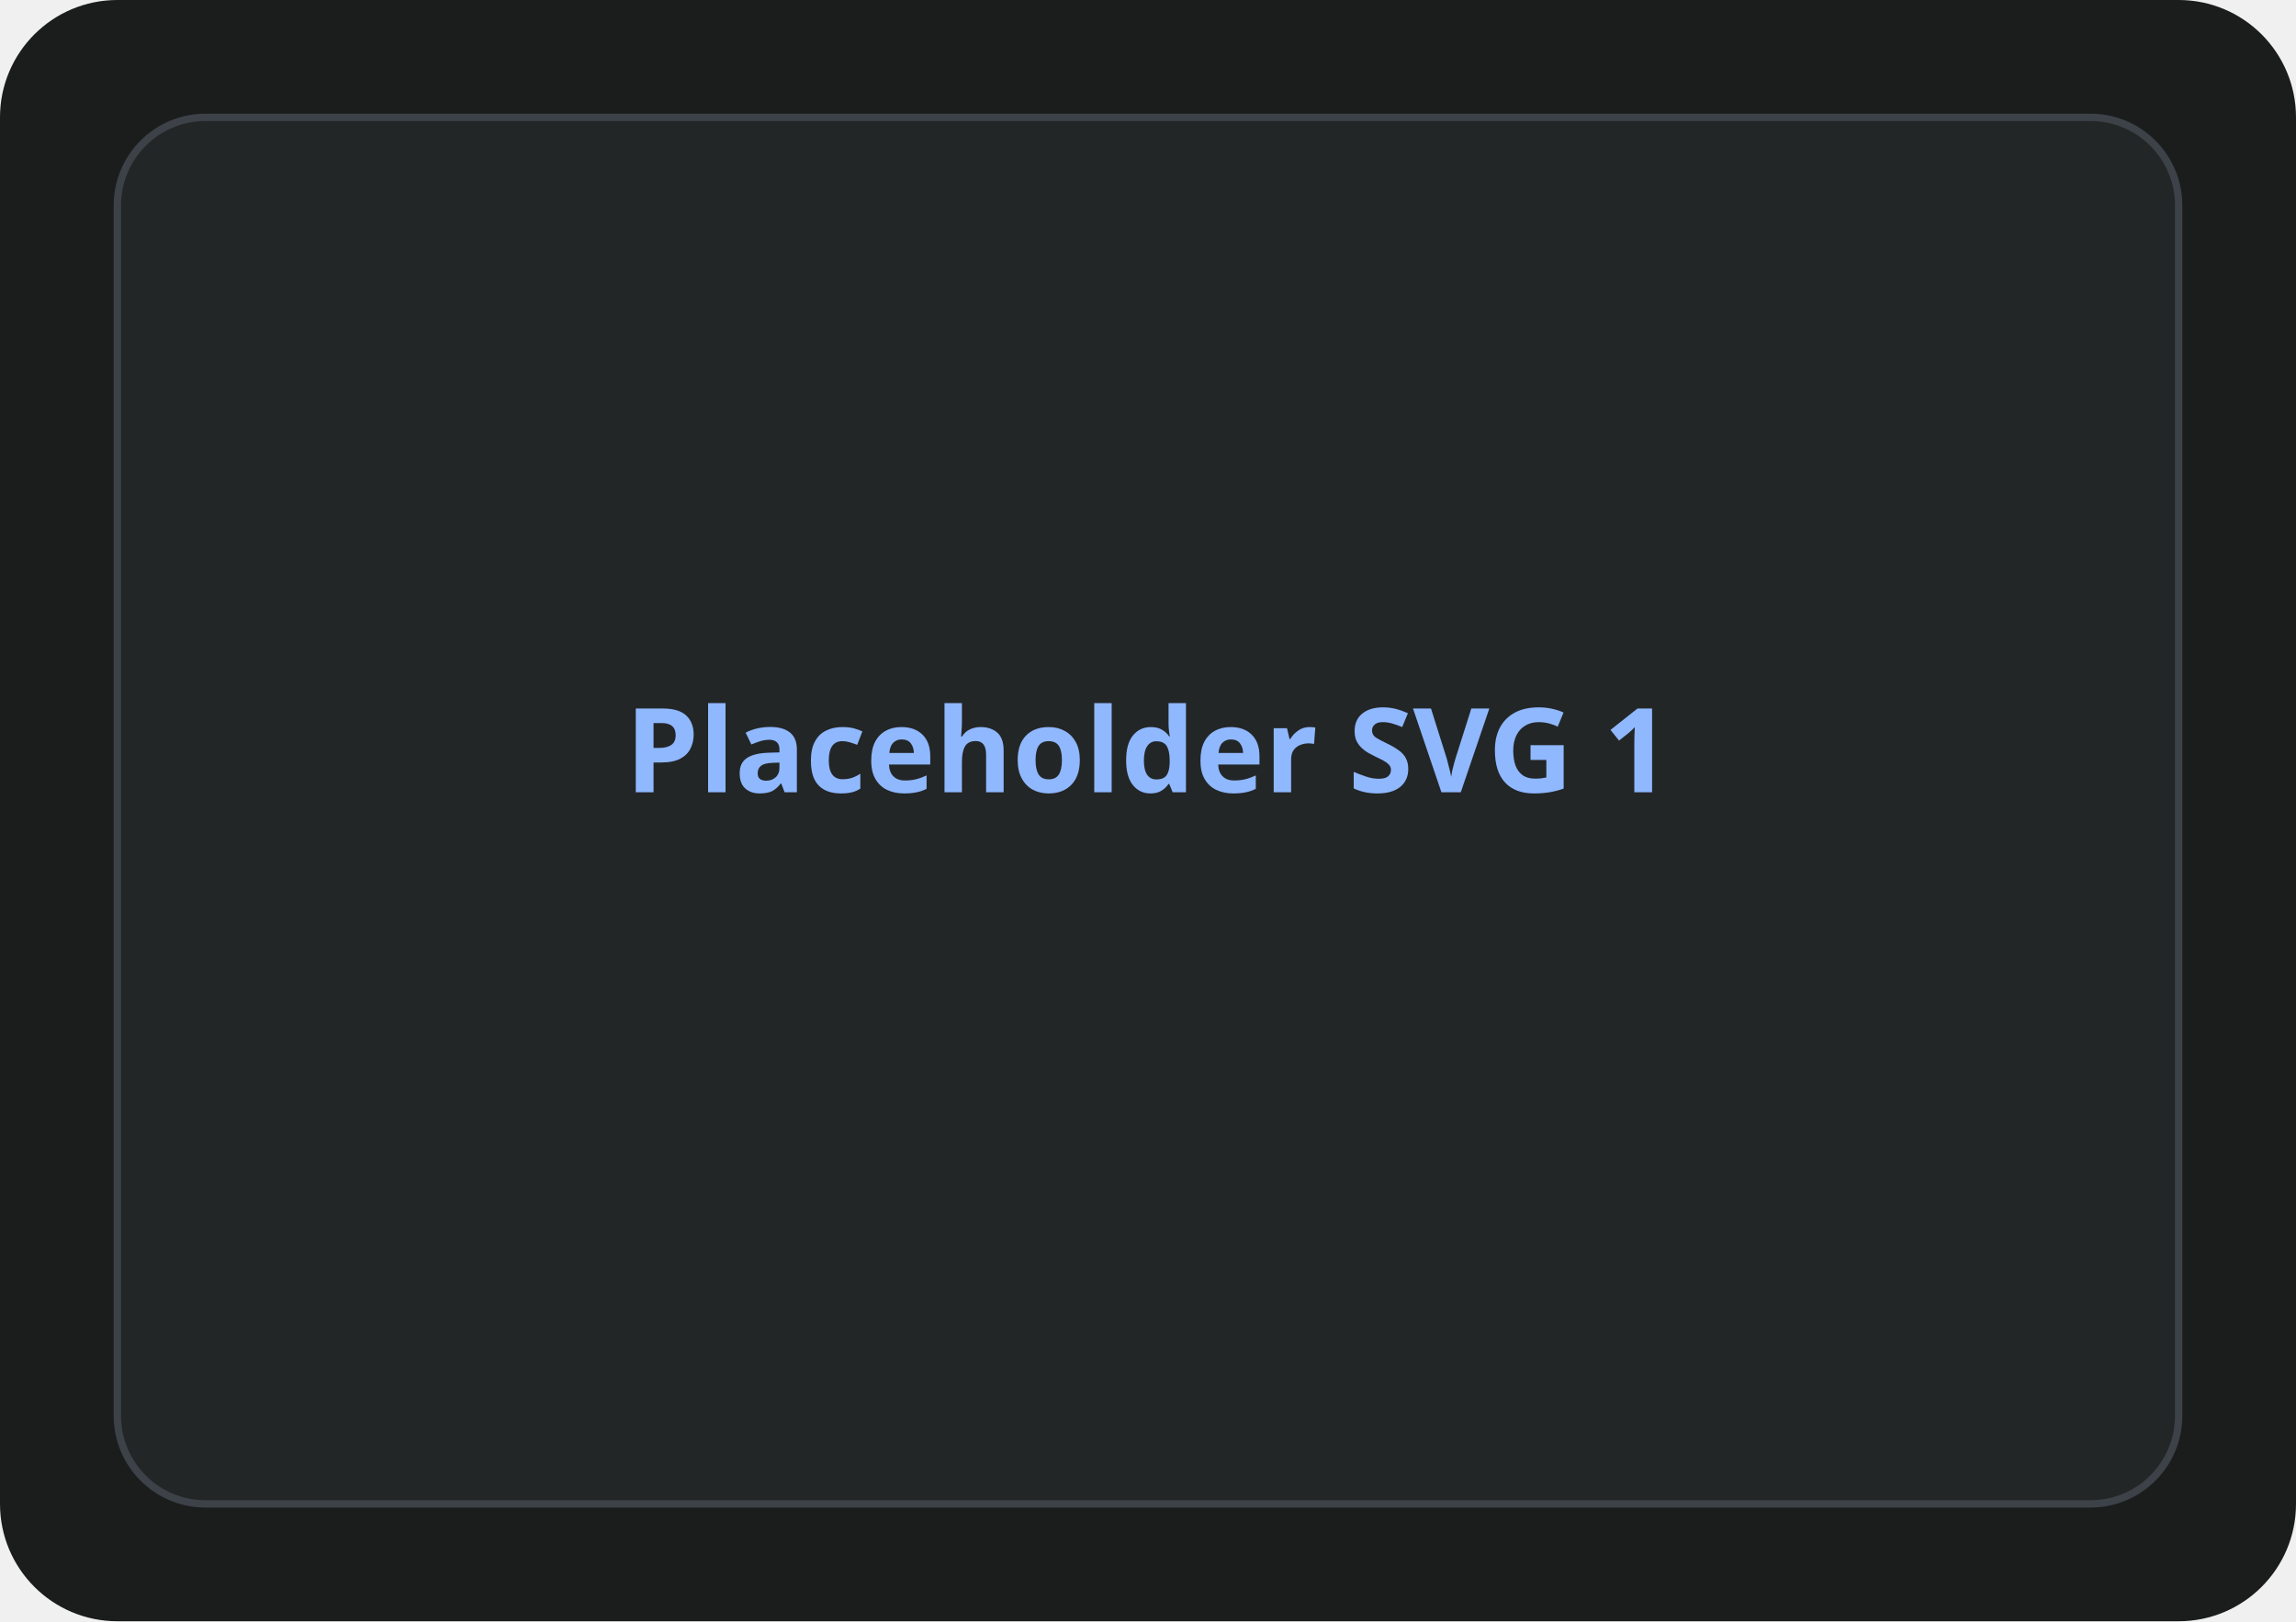
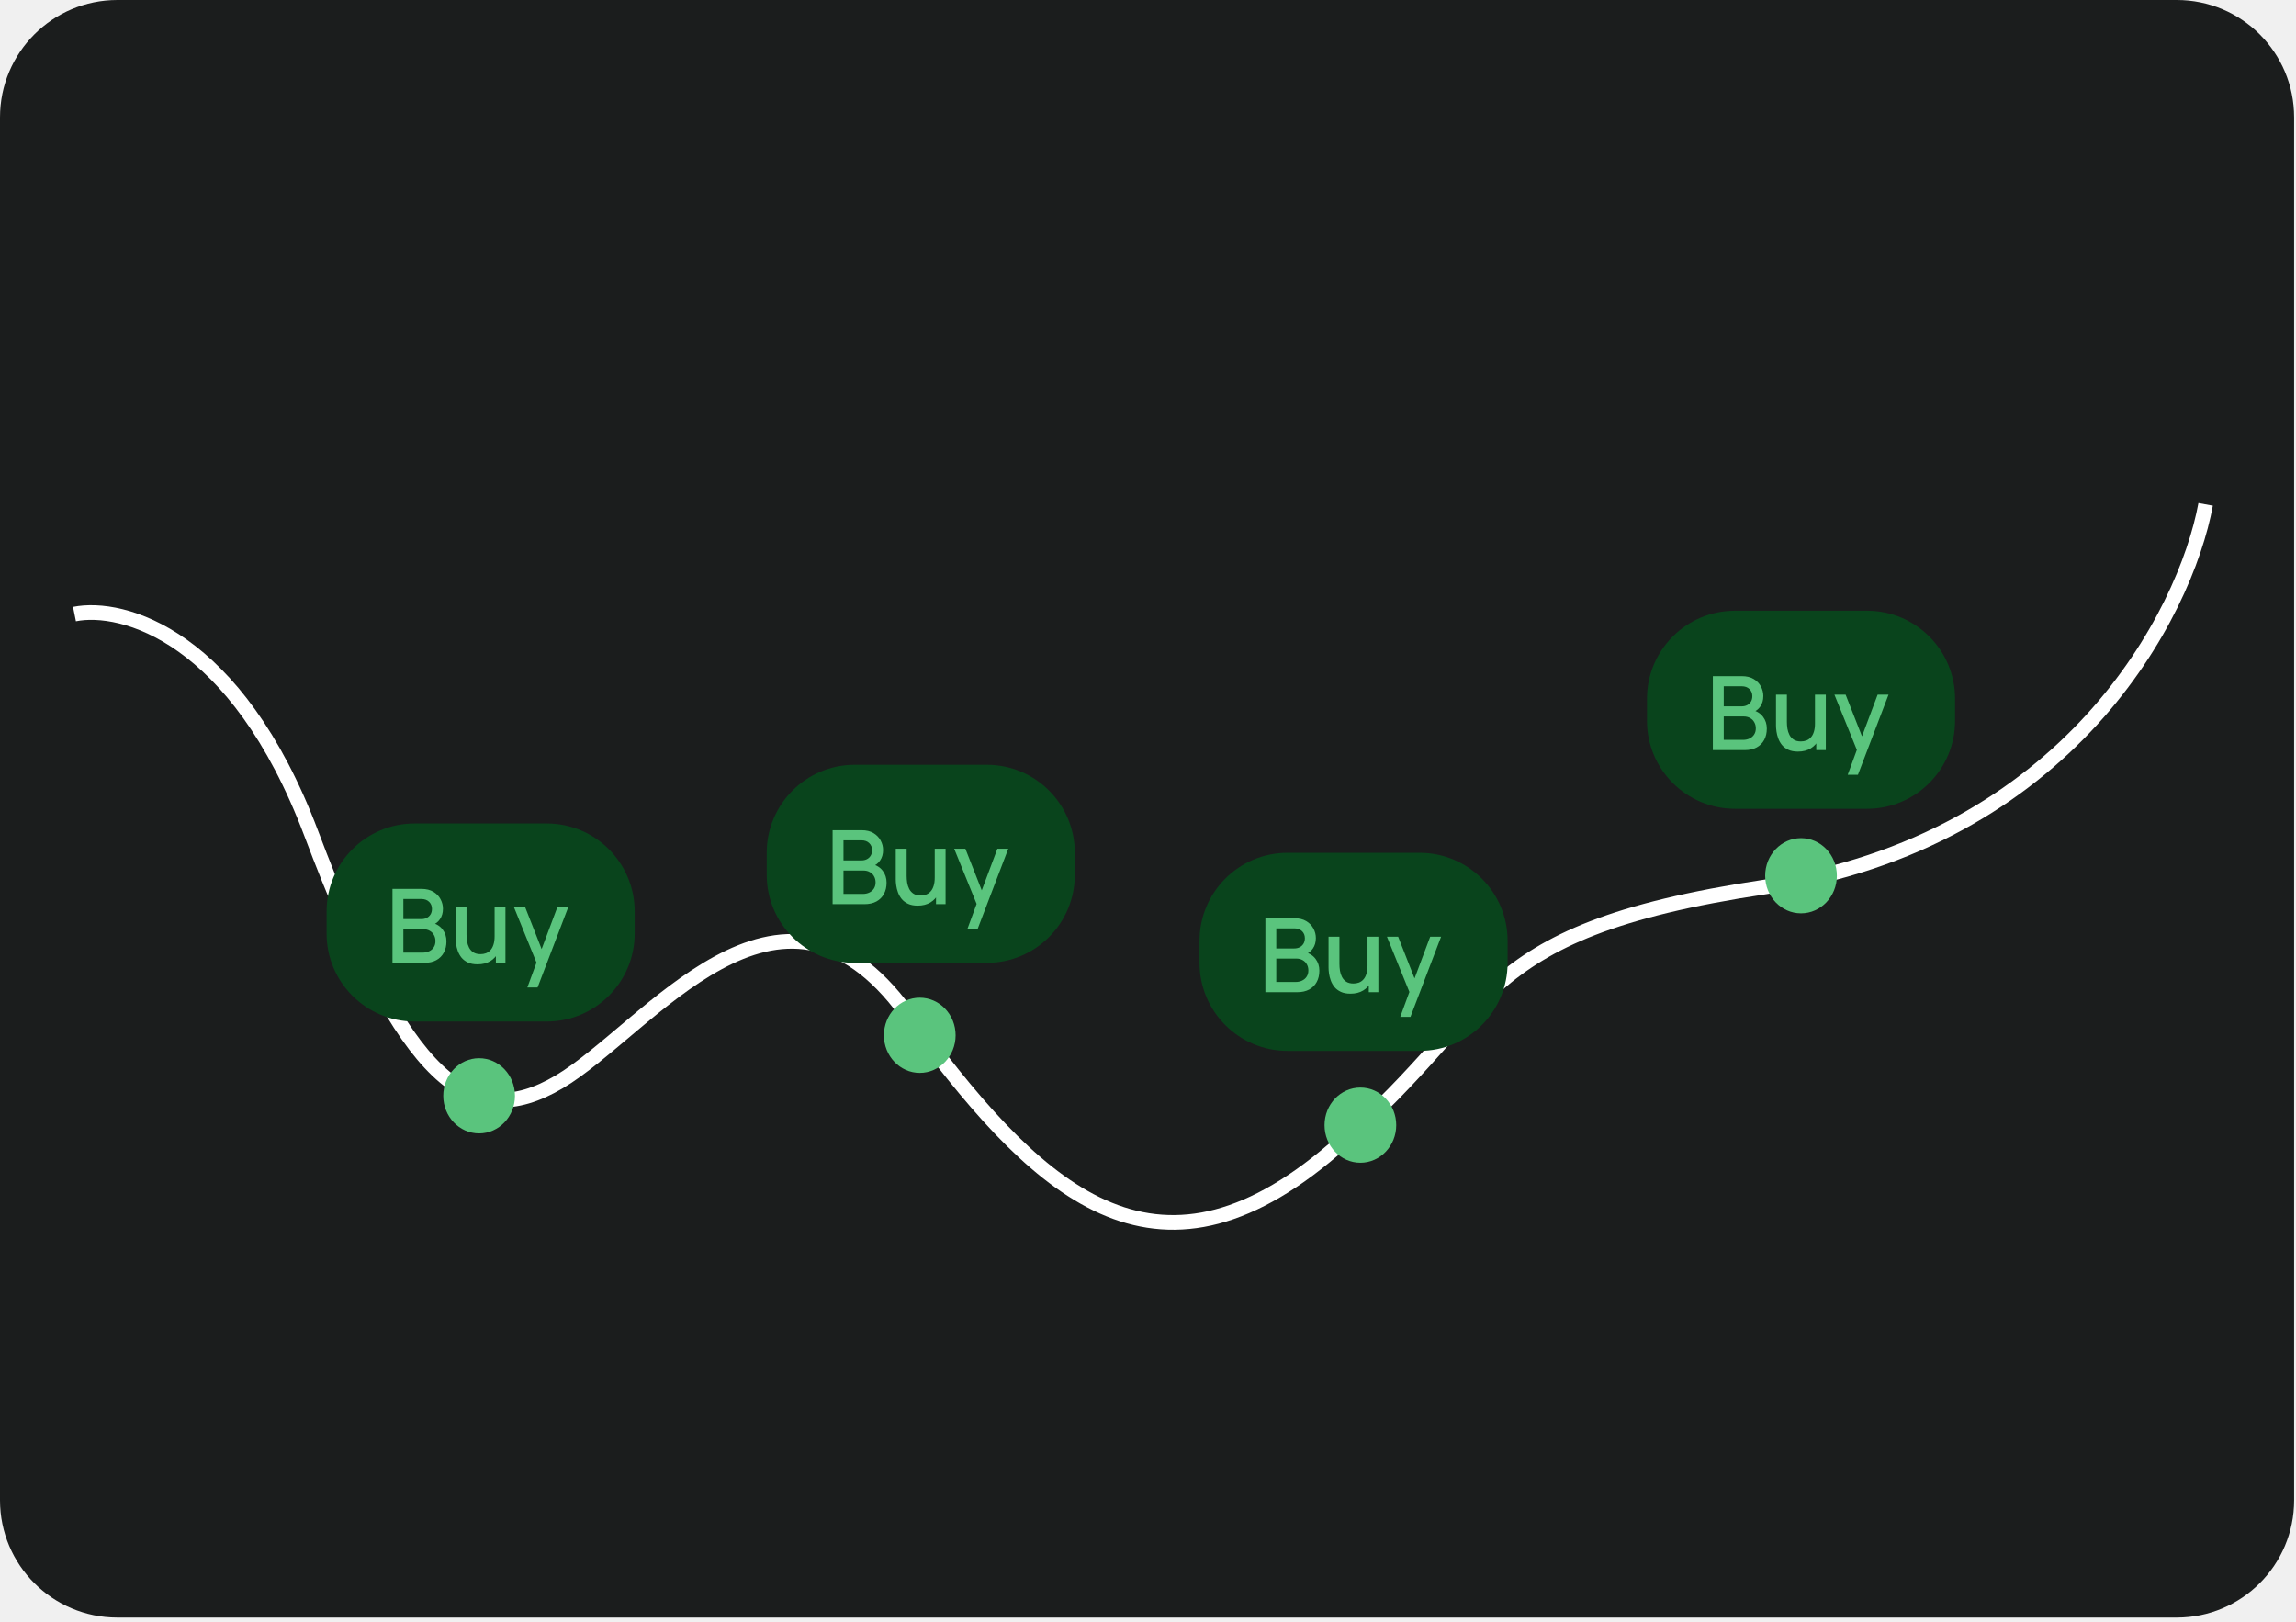
<svg xmlns="http://www.w3.org/2000/svg" width="313" height="221" viewBox="0 0 313 221" fill="none">
-   <rect width="313" height="221" rx="16" fill="#1B1D1D" />
-   <rect x="16" y="16" width="281" height="189" rx="12" fill="#232627" stroke="#3C4248" />
-   <text x="156.5" y="108" text-anchor="middle" fill="#8FB8FF" font-size="16" font-family="Manrope, sans-serif" font-weight="700">Placeholder SVG 1</text>
+   <rect width="312.744" height="220.5" rx="16" fill="#1B1D1D" />
+   <path d="M10.154 83.71C16.66 82.398 32.225 86.544 42.435 113.629C55.197 147.484 64.206 154.57 76.217 147.484C88.229 140.398 106.246 114.416 123.512 138.036C140.779 161.656 156.544 177.402 180.567 157.719C204.59 138.036 199.185 127.121 240.624 120.905C282.064 114.69 297.929 83.71 300.681 68.75" stroke="white" stroke-width="2" />
+   <rect x="224.523" y="83.25" width="42" height="27" rx="12" fill="#09441C" />
+   <path d="M233.503 102.25V92.17H237.465C238.105 92.17 238.641 92.301 239.075 92.562C239.509 92.823 239.836 93.162 240.055 93.577C240.275 93.988 240.384 94.422 240.384 94.879C240.384 95.434 240.247 95.91 239.971 96.307C239.701 96.704 239.334 96.974 238.872 97.119L238.858 96.776C239.502 96.935 239.997 97.245 240.342 97.707C240.688 98.164 240.86 98.699 240.86 99.31C240.86 99.903 240.741 100.418 240.503 100.857C240.27 101.296 239.927 101.639 239.474 101.886C239.026 102.129 238.483 102.25 237.843 102.25H233.503ZM234.987 100.857H237.619C237.951 100.857 238.247 100.794 238.508 100.668C238.774 100.542 238.982 100.362 239.131 100.129C239.285 99.891 239.362 99.609 239.362 99.282C239.362 98.979 239.295 98.706 239.159 98.463C239.029 98.216 238.837 98.022 238.585 97.882C238.338 97.737 238.046 97.665 237.71 97.665H234.987V100.857ZM234.987 96.286H237.444C237.715 96.286 237.958 96.232 238.172 96.125C238.392 96.013 238.564 95.854 238.69 95.649C238.821 95.439 238.886 95.187 238.886 94.893C238.886 94.501 238.756 94.179 238.494 93.927C238.233 93.675 237.883 93.549 237.444 93.549H234.987V96.286ZM245.102 102.453C244.58 102.453 244.141 102.369 243.786 102.201C243.432 102.033 243.142 101.814 242.918 101.543C242.699 101.268 242.531 100.969 242.414 100.647C242.298 100.325 242.218 100.01 242.176 99.702C242.134 99.394 242.113 99.123 242.113 98.89V94.69H243.597V98.407C243.597 98.701 243.621 99.004 243.667 99.317C243.719 99.625 243.812 99.912 243.947 100.178C244.087 100.444 244.281 100.659 244.528 100.822C244.78 100.985 245.107 101.067 245.508 101.067C245.77 101.067 246.017 101.025 246.25 100.941C246.484 100.852 246.687 100.712 246.859 100.521C247.037 100.33 247.174 100.078 247.272 99.765C247.375 99.452 247.426 99.072 247.426 98.624L248.336 98.967C248.336 99.653 248.208 100.26 247.951 100.787C247.695 101.31 247.326 101.718 246.845 102.012C246.365 102.306 245.784 102.453 245.102 102.453ZM247.601 102.25V100.066H247.426V94.69H248.903V102.25H247.601ZM251.889 105.61L253.352 101.627L253.373 102.803L250.076 94.69H251.602L254.066 100.955H253.618L255.97 94.69H257.454L253.282 105.61H251.889Z" fill="#5AC47D" />
+   <rect x="163.523" y="116.25" width="42" height="27" rx="12" fill="#09441C" />
+   <path d="M172.503 135.25V125.17H176.465C177.105 125.17 177.641 125.301 178.075 125.562C178.509 125.823 178.836 126.162 179.055 126.577C179.275 126.988 179.384 127.422 179.384 127.879C179.384 128.434 179.247 128.91 178.971 129.307C178.701 129.704 178.334 129.974 177.872 130.119L177.858 129.776C178.502 129.935 178.997 130.245 179.342 130.707C179.688 131.164 179.86 131.699 179.86 132.31C179.86 132.903 179.741 133.418 179.503 133.857C179.27 134.296 178.927 134.639 178.474 134.886C178.026 135.129 177.483 135.25 176.843 135.25H172.503ZM173.987 133.857H176.619C176.951 133.857 177.247 133.794 177.508 133.668C177.774 133.542 177.982 133.362 178.131 133.129C178.285 132.891 178.362 132.609 178.362 132.282C178.362 131.979 178.295 131.706 178.159 131.463C178.029 131.216 177.837 131.022 177.585 130.882C177.338 130.737 177.046 130.665 176.71 130.665H173.987V133.857ZM173.987 129.286H176.444C176.715 129.286 176.958 129.232 177.172 129.125C177.392 129.013 177.564 128.854 177.69 128.649C177.821 128.439 177.886 128.187 177.886 127.893C177.886 127.501 177.756 127.179 177.494 126.927C177.233 126.675 176.883 126.549 176.444 126.549H173.987V129.286ZM184.102 135.453C183.58 135.453 183.141 135.369 182.786 135.201C182.432 135.033 182.142 134.814 181.918 134.543C181.699 134.268 181.531 133.969 181.414 133.647C181.298 133.325 181.218 133.01 181.176 132.702C181.134 132.394 181.113 132.123 181.113 131.89V127.69H182.597V131.407C182.597 131.701 182.621 132.004 182.667 132.317C182.719 132.625 182.812 132.912 182.947 133.178C183.087 133.444 183.281 133.659 183.528 133.822C183.78 133.985 184.107 134.067 184.508 134.067C184.77 134.067 185.017 134.025 185.25 133.941C185.484 133.852 185.687 133.712 185.859 133.521C186.037 133.33 186.174 133.078 186.272 132.765C186.375 132.452 186.426 132.072 186.426 131.624L187.336 131.967C187.336 132.653 187.208 133.26 186.951 133.787C186.695 134.31 186.326 134.718 185.845 135.012C185.365 135.306 184.784 135.453 184.102 135.453ZM186.601 135.25V133.066H186.426V127.69H187.903V135.25H186.601ZM190.889 138.61L192.352 134.627L192.373 135.803L189.076 127.69H190.602L193.066 133.955H192.618L194.97 127.69H196.454L192.282 138.61H190.889Z" fill="#5AC47D" />
+   <rect x="104.523" y="104.25" width="42" height="27" rx="12" fill="#09441C" />
+   <path d="M113.503 123.25V113.17H117.465C118.105 113.17 118.641 113.301 119.075 113.562C119.509 113.823 119.836 114.162 120.055 114.577C120.275 114.988 120.384 115.422 120.384 115.879C120.384 116.434 120.247 116.91 119.971 117.307C119.701 117.704 119.334 117.974 118.872 118.119L118.858 117.776C119.502 117.935 119.997 118.245 120.342 118.707C120.688 119.164 120.86 119.699 120.86 120.31C120.86 120.903 120.741 121.418 120.503 121.857C120.27 122.296 119.927 122.639 119.474 122.886C119.026 123.129 118.483 123.25 117.843 123.25H113.503ZM114.987 121.857H117.619C117.951 121.857 118.247 121.794 118.508 121.668C118.774 121.542 118.982 121.362 119.131 121.129C119.285 120.891 119.362 120.609 119.362 120.282C119.362 119.979 119.295 119.706 119.159 119.463C119.029 119.216 118.837 119.022 118.585 118.882C118.338 118.737 118.046 118.665 117.71 118.665H114.987V121.857ZM114.987 117.286H117.444C117.715 117.286 117.958 117.232 118.172 117.125C118.392 117.013 118.564 116.854 118.69 116.649C118.821 116.439 118.886 116.187 118.886 115.893C118.886 115.501 118.756 115.179 118.494 114.927C118.233 114.675 117.883 114.549 117.444 114.549H114.987V117.286ZM125.102 123.453C124.58 123.453 124.141 123.369 123.786 123.201C123.432 123.033 123.142 122.814 122.918 122.543C122.699 122.268 122.531 121.969 122.414 121.647C122.298 121.325 122.218 121.01 122.176 120.702C122.134 120.394 122.113 120.123 122.113 119.89V115.69H123.597V119.407C123.597 119.701 123.621 120.004 123.667 120.317C123.719 120.625 123.812 120.912 123.947 121.178C124.087 121.444 124.281 121.659 124.528 121.822C124.78 121.985 125.107 122.067 125.508 122.067C125.77 122.067 126.017 122.025 126.25 121.941C126.484 121.852 126.687 121.712 126.859 121.521C127.037 121.33 127.174 121.078 127.272 120.765C127.375 120.452 127.426 120.072 127.426 119.624L128.336 119.967C128.336 120.653 128.208 121.26 127.951 121.787C127.695 122.31 127.326 122.718 126.845 123.012C126.365 123.306 125.784 123.453 125.102 123.453ZM127.601 123.25V121.066H127.426V115.69H128.903V123.25H127.601ZM131.889 126.61L133.352 122.627L133.373 123.803L130.076 115.69H131.602L134.066 121.955H133.618L135.97 115.69H137.454L133.282 126.61H131.889Z" fill="#5AC47D" />
+   <rect x="44.523" y="112.25" width="42" height="27" rx="12" fill="#09441C" />
+   <path d="M53.503 131.25V121.17H57.465C58.105 121.17 58.641 121.301 59.075 121.562C59.509 121.823 59.836 122.162 60.055 122.577C60.275 122.988 60.384 123.422 60.384 123.879C60.384 124.434 60.247 124.91 59.971 125.307C59.701 125.704 59.334 125.974 58.872 126.119L58.858 125.776C59.502 125.935 59.997 126.245 60.342 126.707C60.688 127.164 60.86 127.699 60.86 128.31C60.86 128.903 60.741 129.418 60.503 129.857C60.27 130.296 59.927 130.639 59.474 130.886C59.026 131.129 58.483 131.25 57.843 131.25H53.503ZM54.987 129.857H57.619C57.951 129.857 58.247 129.794 58.508 129.668C58.774 129.542 58.982 129.362 59.131 129.129C59.285 128.891 59.362 128.609 59.362 128.282C59.362 127.979 59.295 127.706 59.159 127.463C59.029 127.216 58.837 127.022 58.585 126.882C58.338 126.737 58.046 126.665 57.71 126.665H54.987V129.857ZM54.987 125.286H57.444C57.715 125.286 57.958 125.232 58.172 125.125C58.392 125.013 58.564 124.854 58.69 124.649C58.821 124.439 58.886 124.187 58.886 123.893C58.886 123.501 58.756 123.179 58.494 122.927C58.233 122.675 57.883 122.549 57.444 122.549H54.987V125.286ZM65.102 131.453C64.58 131.453 64.141 131.369 63.786 131.201C63.432 131.033 63.142 130.814 62.918 130.543C62.699 130.268 62.531 129.969 62.414 129.647C62.298 129.325 62.218 129.01 62.176 128.702C62.134 128.394 62.113 128.123 62.113 127.89V123.69H63.597V127.407C63.597 127.701 63.621 128.004 63.667 128.317C63.719 128.625 63.812 128.912 63.947 129.178C64.087 129.444 64.281 129.659 64.528 129.822C64.78 129.985 65.107 130.067 65.508 130.067C65.77 130.067 66.017 130.025 66.25 129.941C66.484 129.852 66.687 129.712 66.859 129.521C67.037 129.33 67.174 129.078 67.272 128.765C67.375 128.452 67.426 128.072 67.426 127.624L68.336 127.967C68.336 128.653 68.208 129.26 67.951 129.787C67.695 130.31 67.326 130.718 66.845 131.012C66.365 131.306 65.784 131.453 65.102 131.453ZM67.601 131.25V129.066H67.426V123.69H68.903V131.25H67.601ZM71.889 134.61L73.352 130.627L73.373 131.803L70.076 123.69H71.602L74.066 129.955H73.618L75.97 123.69H77.454L73.282 134.61H71.889Z" fill="#5AC47D" />
+   <ellipse cx="65.314" cy="149.375" rx="4.887" ry="5.125" fill="#5AC47D" />
+   <ellipse cx="125.385" cy="141.125" rx="4.887" ry="5.125" fill="#5AC47D" />
+   <ellipse cx="185.453" cy="153.375" rx="4.887" ry="5.125" fill="#5AC47D" />
+   <ellipse cx="245.523" cy="119.375" rx="4.887" ry="5.125" fill="#5AC47D" />
</svg>
